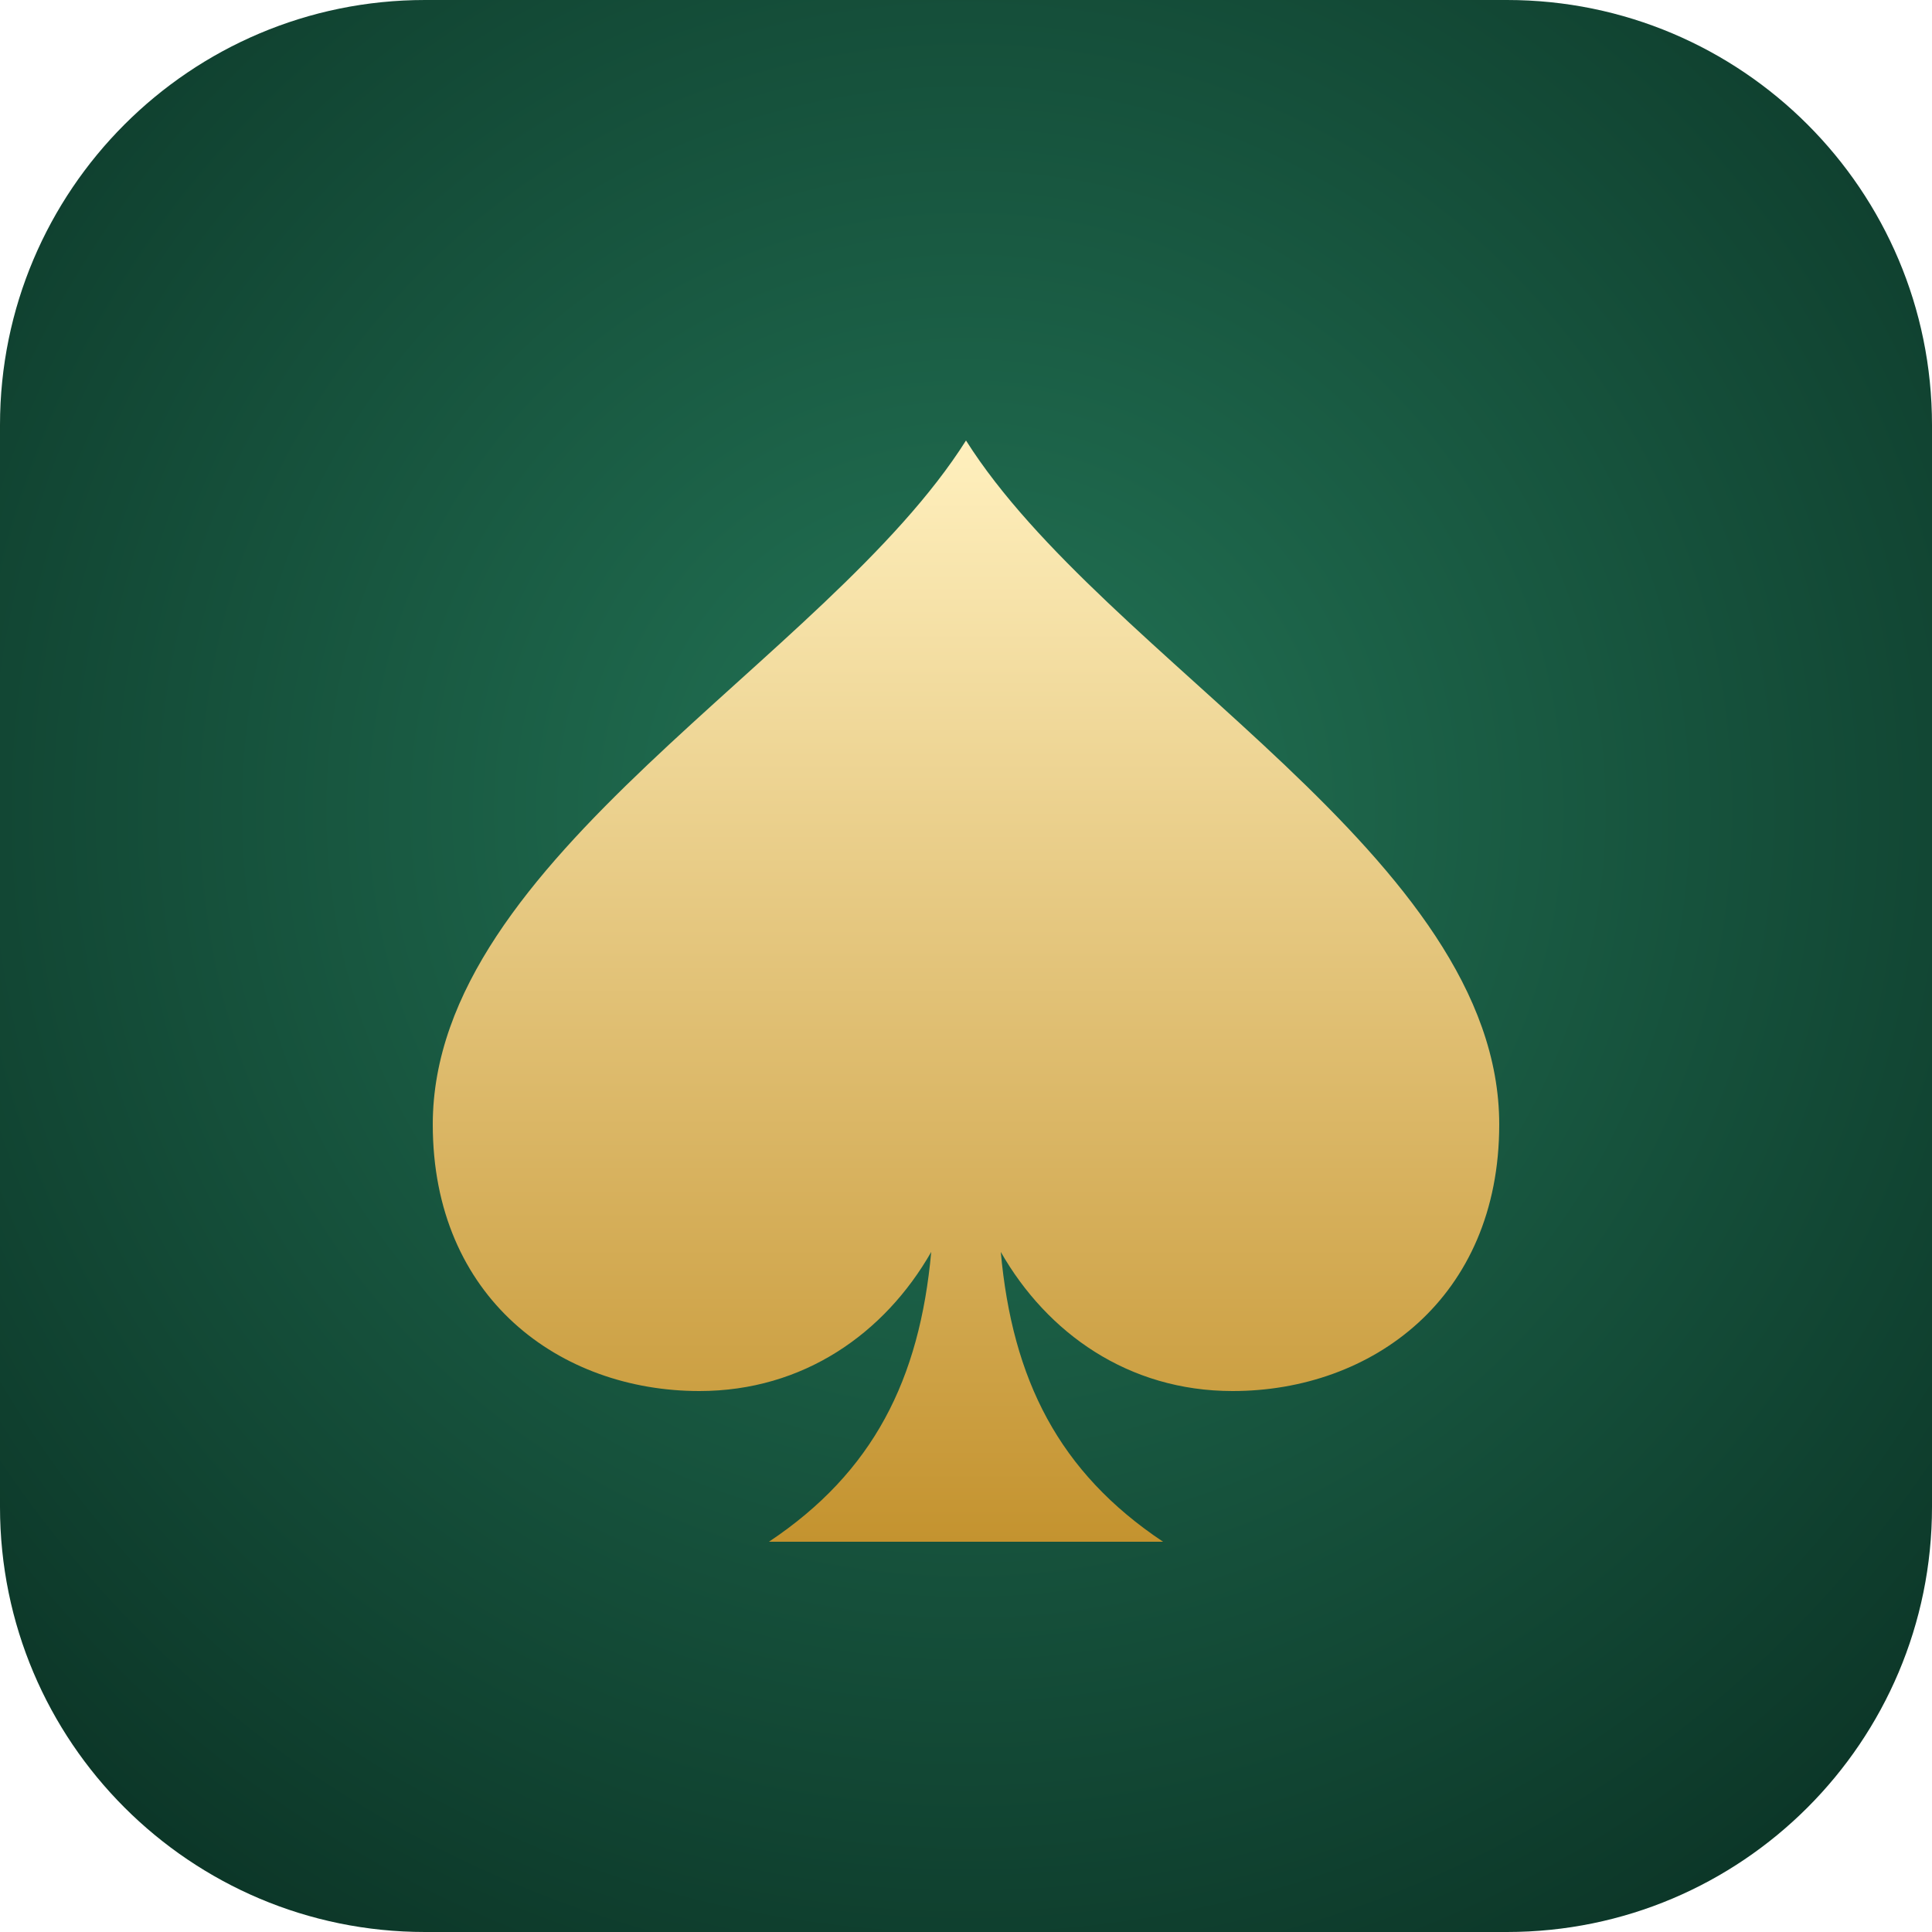
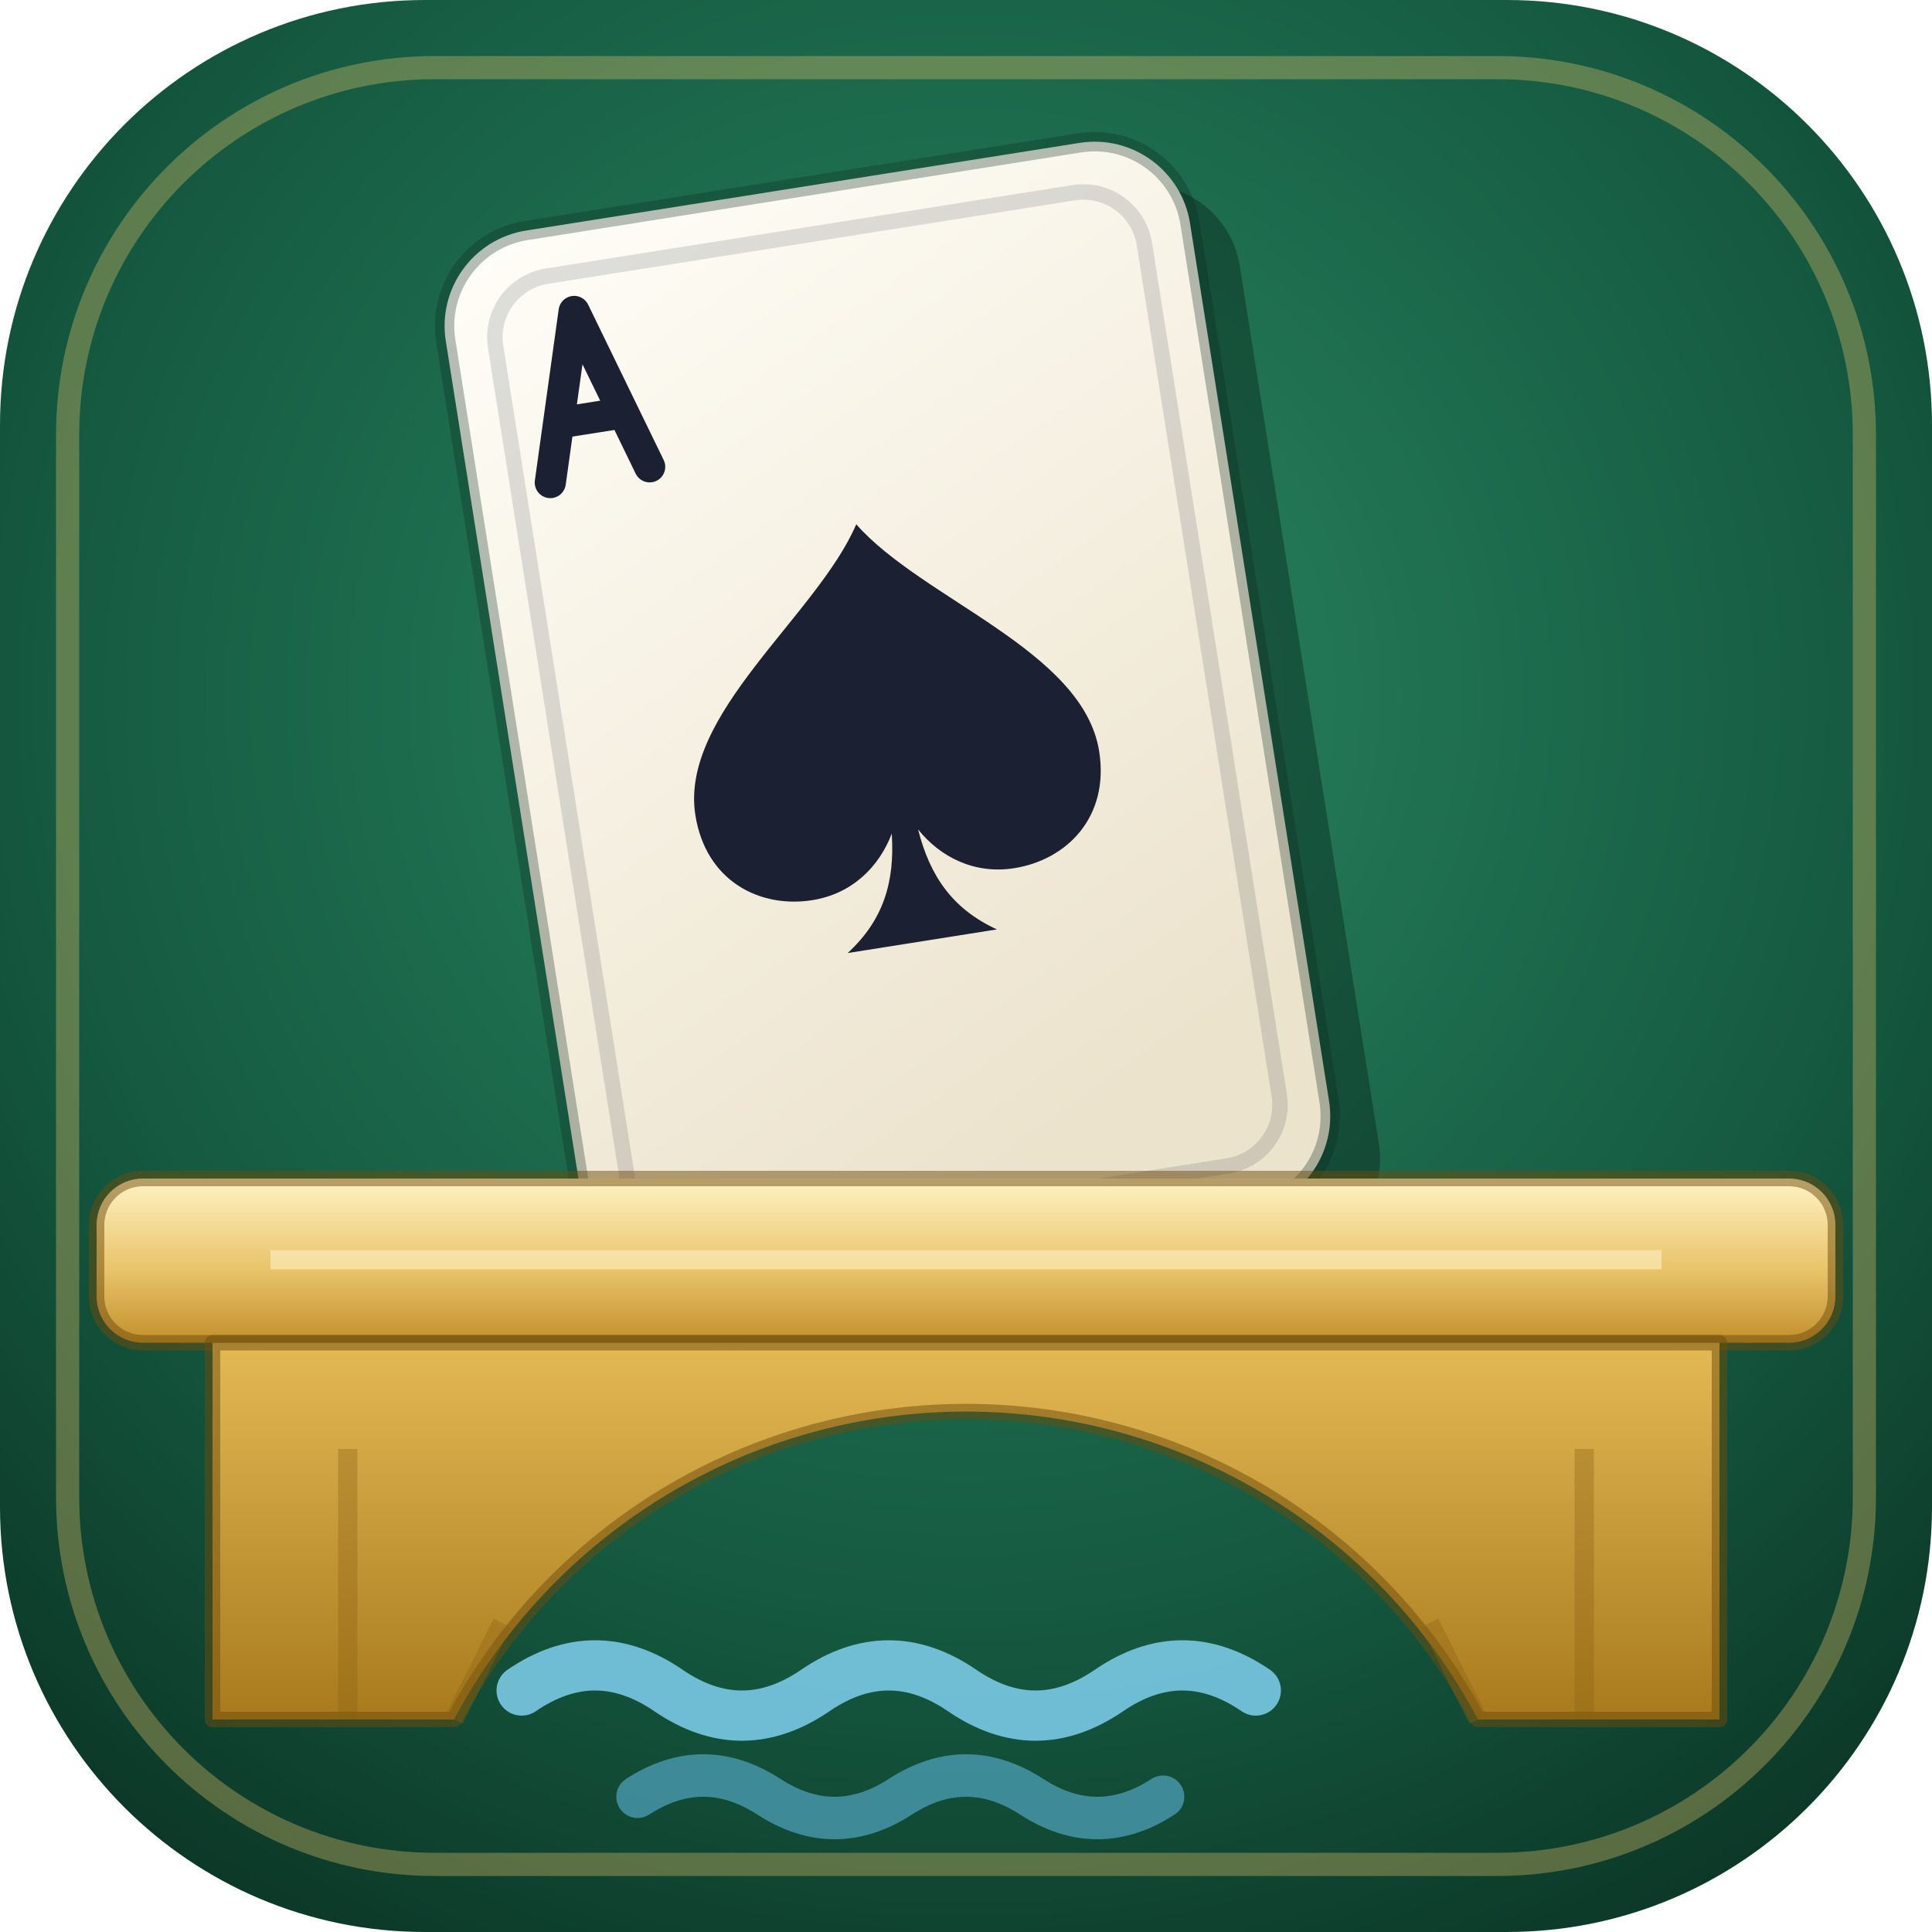
<svg xmlns="http://www.w3.org/2000/svg" viewBox="0 0 100 100">
  <defs>
-     <radialGradient id="f" cx=".5" cy=".42" r=".7">
-       <stop offset="0" stop-color="#237556" />
-       <stop offset="1" stop-color="#0b3426" />
+     <radialGradient id="felt" cx=".5" cy=".36" r=".78">
+       <stop offset="0" stop-color="#2a8762" />
+       <stop offset=".6" stop-color="#155a41" />
+       <stop offset="1" stop-color="#0a3022" />
    </radialGradient>
-     <linearGradient id="g" x1="0" y1="0" x2="0" y2="1">
-       <stop offset="0" stop-color="#fff0be" />
-       <stop offset="1" stop-color="#c4932f" />
+     <linearGradient id="gold" x1="0" y1="0" x2="0" y2="1">
+       <stop offset="0" stop-color="#fff2c4" />
+       <stop offset=".55" stop-color="#e9c46a" />
+       <stop offset="1" stop-color="#c2902c" />
+     </linearGradient>
+     <linearGradient id="goldBody" x1="0" y1="0" x2="0" y2="1">
+       <stop offset="0" stop-color="#e3b955" />
+       <stop offset="1" stop-color="#a87a1c" />
+     </linearGradient>
+     <linearGradient id="card" x1="0" y1="0" x2=".35" y2="1">
+       <stop offset="0" stop-color="#fffef8" />
+       <stop offset="1" stop-color="#ece3cd" />
    </linearGradient>
  </defs>
-   <rect width="100" height="100" rx="22" fill="url(#f)" />
-   <path transform="translate(20 21) scale(.6)" d="M50 3C62 22 96 39 96 62C96 77 85 85 73 85C64 85 57 80 53 73C54 84 58 92 67 98H33C42 92 46 84 47 73C43 80 36 85 27 85C15 85 4 77 4 62C4 39 38 22 50 3Z" fill="url(#g)" />
+   <rect width="100" height="100" rx="22" fill="url(#felt)" />
+   <rect x="3.5" y="3.5" width="93" height="93" rx="19" fill="none" stroke="#e9c46a" stroke-opacity=".35" stroke-width="1.2" />
+   <path d="M27 87.5q3.8-2.6 7.6 0t7.6 0 7.6 0 7.6 0 7.6 0" fill="none" stroke="#7fd0ef" stroke-width="2.6" stroke-linecap="round" opacity=".85" />
+   <path d="M33 93q3.4-2.2 6.8 0t6.8 0 6.8 0 6.8 0" fill="none" stroke="#5bb4d8" stroke-width="2.2" stroke-linecap="round" opacity=".6" />
+   <g transform="rotate(-9 50 63)">
+     <rect x="30.5" y="9" width="39" height="56" rx="5" fill="#04150f" opacity=".35" transform="translate(2.2 2.6)" />
+     <rect x="30.5" y="9" width="39" height="56" rx="5" fill="url(#card)" stroke="#0b2a1f" stroke-opacity=".3" stroke-width="1" />
+     <rect x="33" y="11.5" width="34" height="51" rx="3.2" fill="none" stroke="#1b2132" stroke-opacity=".14" stroke-width=".8" />
+     <path transform="translate(34.2 13.4) scale(.62)" d="M0.8 14L5 0.2L9.2 14M2.3 9.2H7.7" fill="none" stroke="#1b2132" stroke-width="2.6" stroke-linecap="round" stroke-linejoin="round" />
+     <path transform="translate(38.5 26) scale(.23)" d="M50 3C62 22 96 39 96 62C96 77 85 85 73 85C64 85 57 80 53 73C54 84 58 92 67 98H33C42 92 46 84 47 73C43 80 36 85 27 85C15 85 4 77 4 62C4 39 38 22 50 3Z" fill="#1b2132" />
+   </g>
+   <rect x="5" y="61" width="90" height="8.5" rx="2.4" fill="url(#gold)" stroke="#6e4d0c" stroke-opacity=".5" stroke-width=".8" />
+   <path d="M11 69.5H89V89H76.5A30 30 0 0 0 23.5 89H11Z" fill="url(#goldBody)" stroke="#6e4d0c" stroke-opacity=".5" stroke-width=".8" stroke-linejoin="round" />
+   <path d="M14 65.2H86" stroke="#fff3c9" stroke-opacity=".55" stroke-width="1" />
+   <path d="M18 75V89M82 75V89M23.5 89 26 84M76.5 89 74 84" stroke="#8a6214" stroke-opacity=".35" stroke-width="1" />
</svg>
